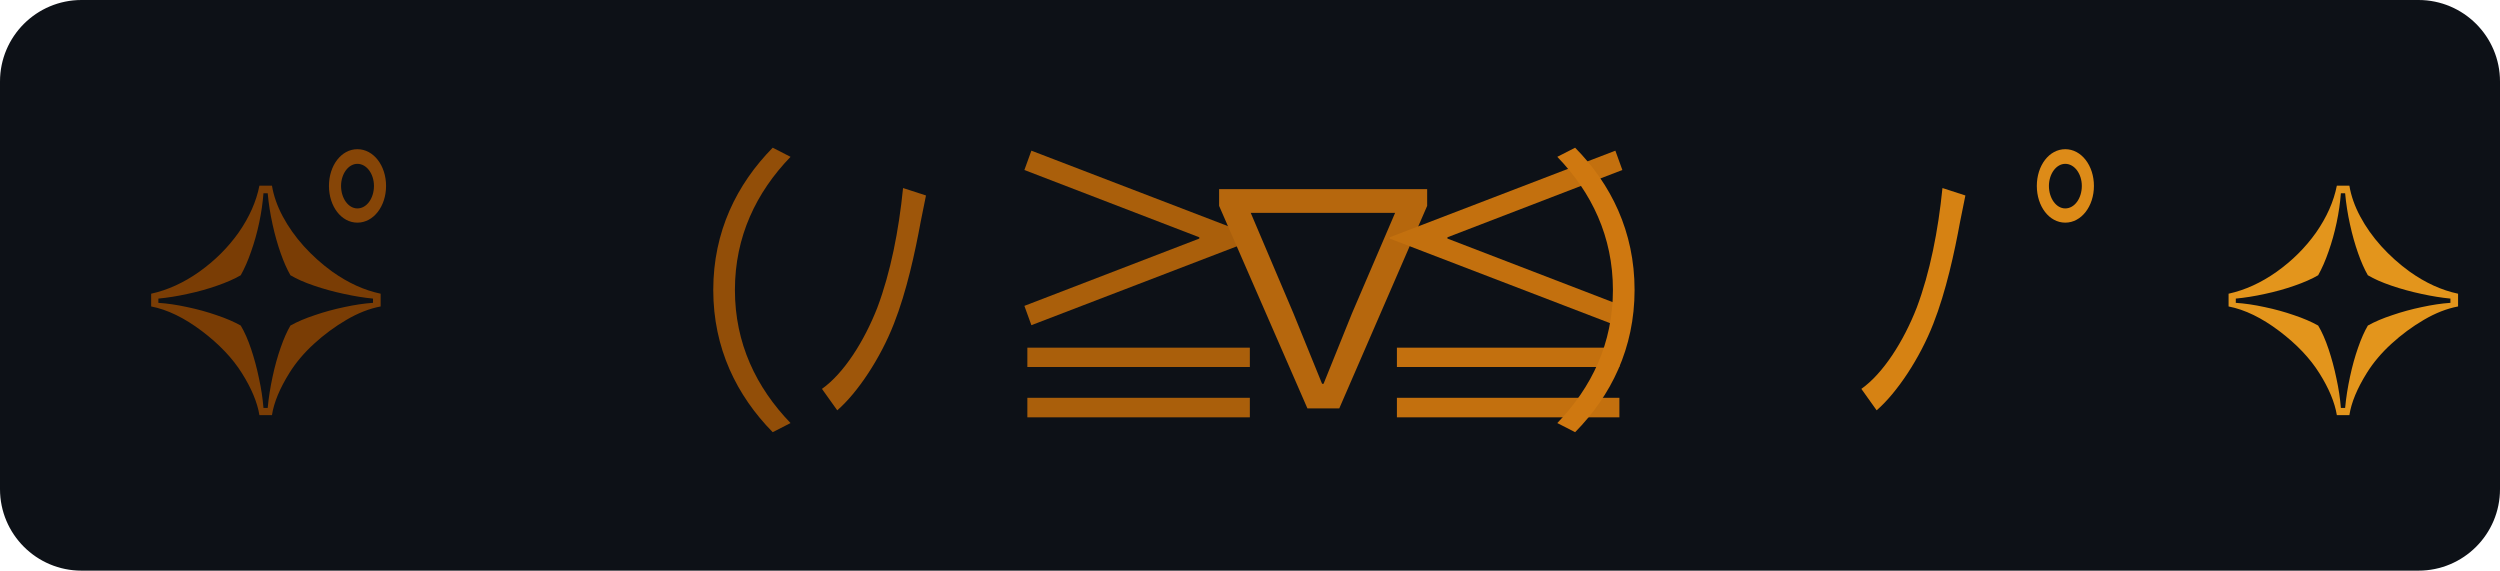
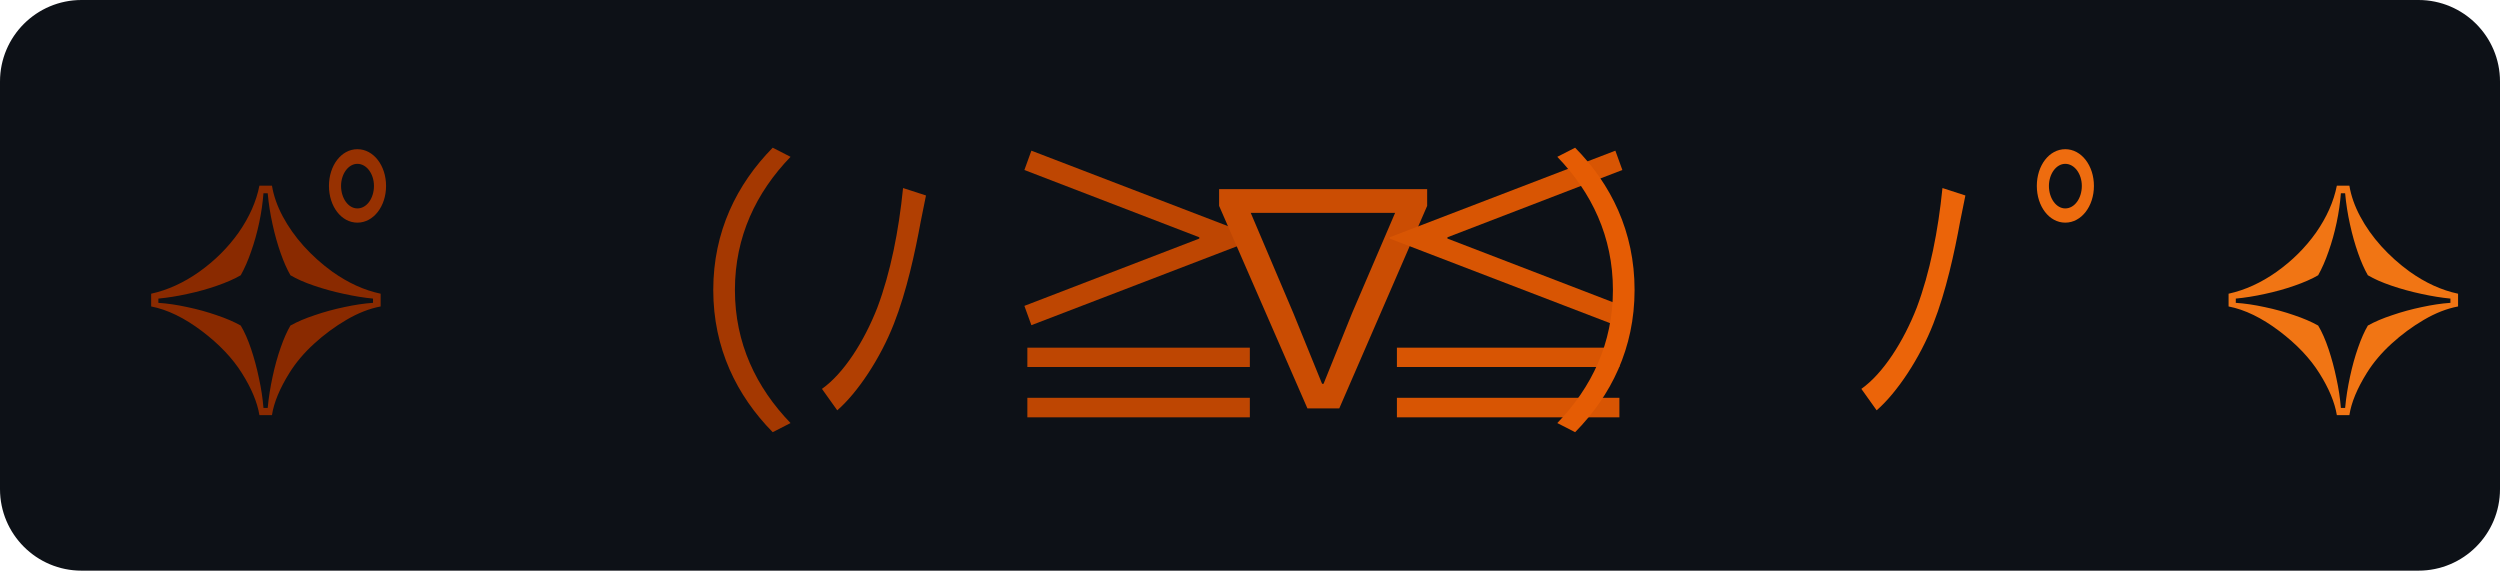
<svg xmlns="http://www.w3.org/2000/svg" width="184" height="42" viewBox="0 0 184 42" role="img">
  <rect width="100%" height="100%" rx="6" fill="#0d1117" />
  <g font-family="'Segoe UI Symbol','Malgun Gothic','Noto Sans CJK KR','Apple SD Gothic Neo','Noto Sans Symbols 2','DejaVu Sans',monospace" font-size="22" dominant-baseline="middle">
-     <text x="10.0" y="22.0" fill="#7a3d05">✧</text>
-     <text x="23.6" y="22.0" fill="#864507">ﾟ</text>
-     <text x="37.2" y="22.0" fill="#924e08">（</text>
-     <text x="59.2" y="22.0" fill="#9e560a">ﾉ</text>
-     <text x="72.8" y="22.0" fill="#aa5f0b">≧</text>
-     <text x="86.4" y="22.0" fill="#b6670d">∇</text>
-     <text x="100.0" y="22.0" fill="#c3700e">≦</text>
-     <text x="113.6" y="22.0" fill="#cf7810">）</text>
-     <text x="135.7" y="22.0" fill="#d68213">ﾉ</text>
-     <text x="149.3" y="22.0" fill="#dd8b18">ﾟ</text>
-     <text x="162.9" y="22.0" fill="#e3951c">✧</text>
+     <text x="10.0" y="22.0" fill="#8a2a00">✧</text>
+     <text x="23.6" y="22.0" fill="#973101">ﾟ</text>
+     <text x="37.2" y="22.0" fill="#a43801">（</text>
+     <text x="59.2" y="22.0" fill="#b13f02">ﾉ</text>
+     <text x="72.8" y="22.0" fill="#be4602">≧</text>
+     <text x="86.4" y="22.0" fill="#cb4d03">∇</text>
+     <text x="100.0" y="22.0" fill="#d85503">≦</text>
+     <text x="113.6" y="22.0" fill="#e55c04">）</text>
+     <text x="135.7" y="22.0" fill="#eb6409">ﾉ</text>
+     <text x="149.3" y="22.0" fill="#ee6c0f">ﾟ</text>
+     <text x="162.9" y="22.0" fill="#f17514">✧</text>
  </g>
</svg>
